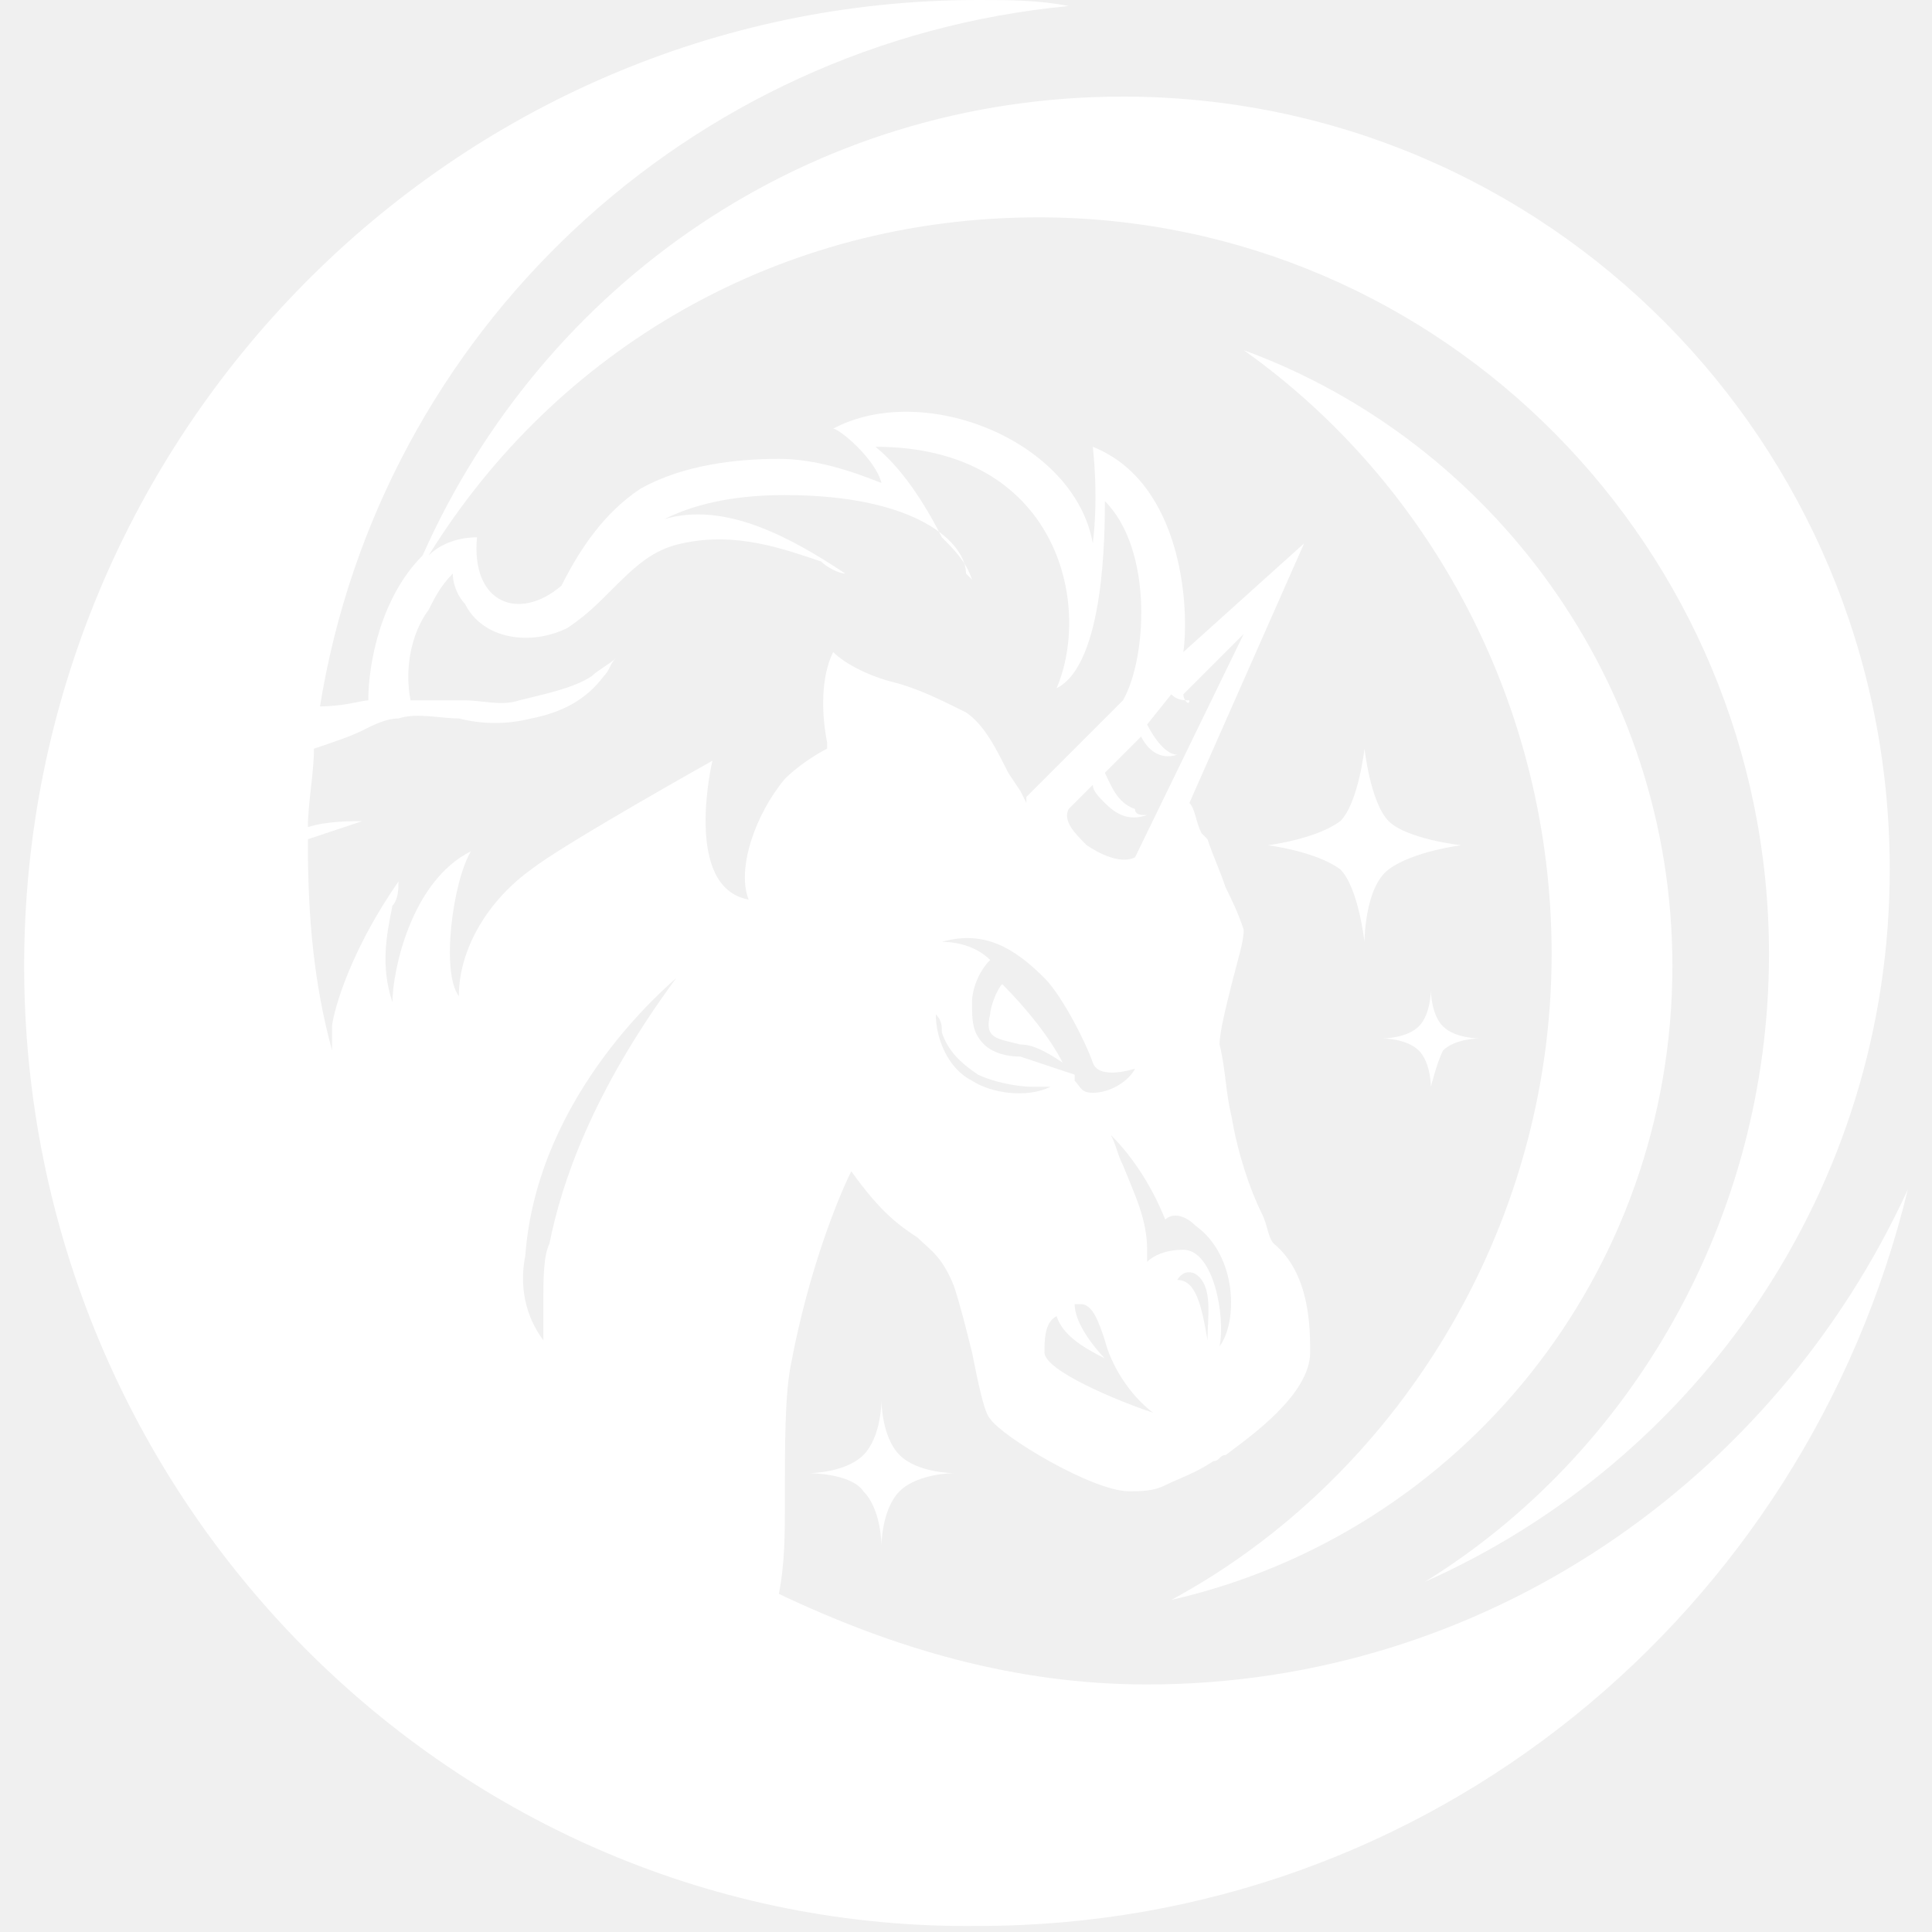
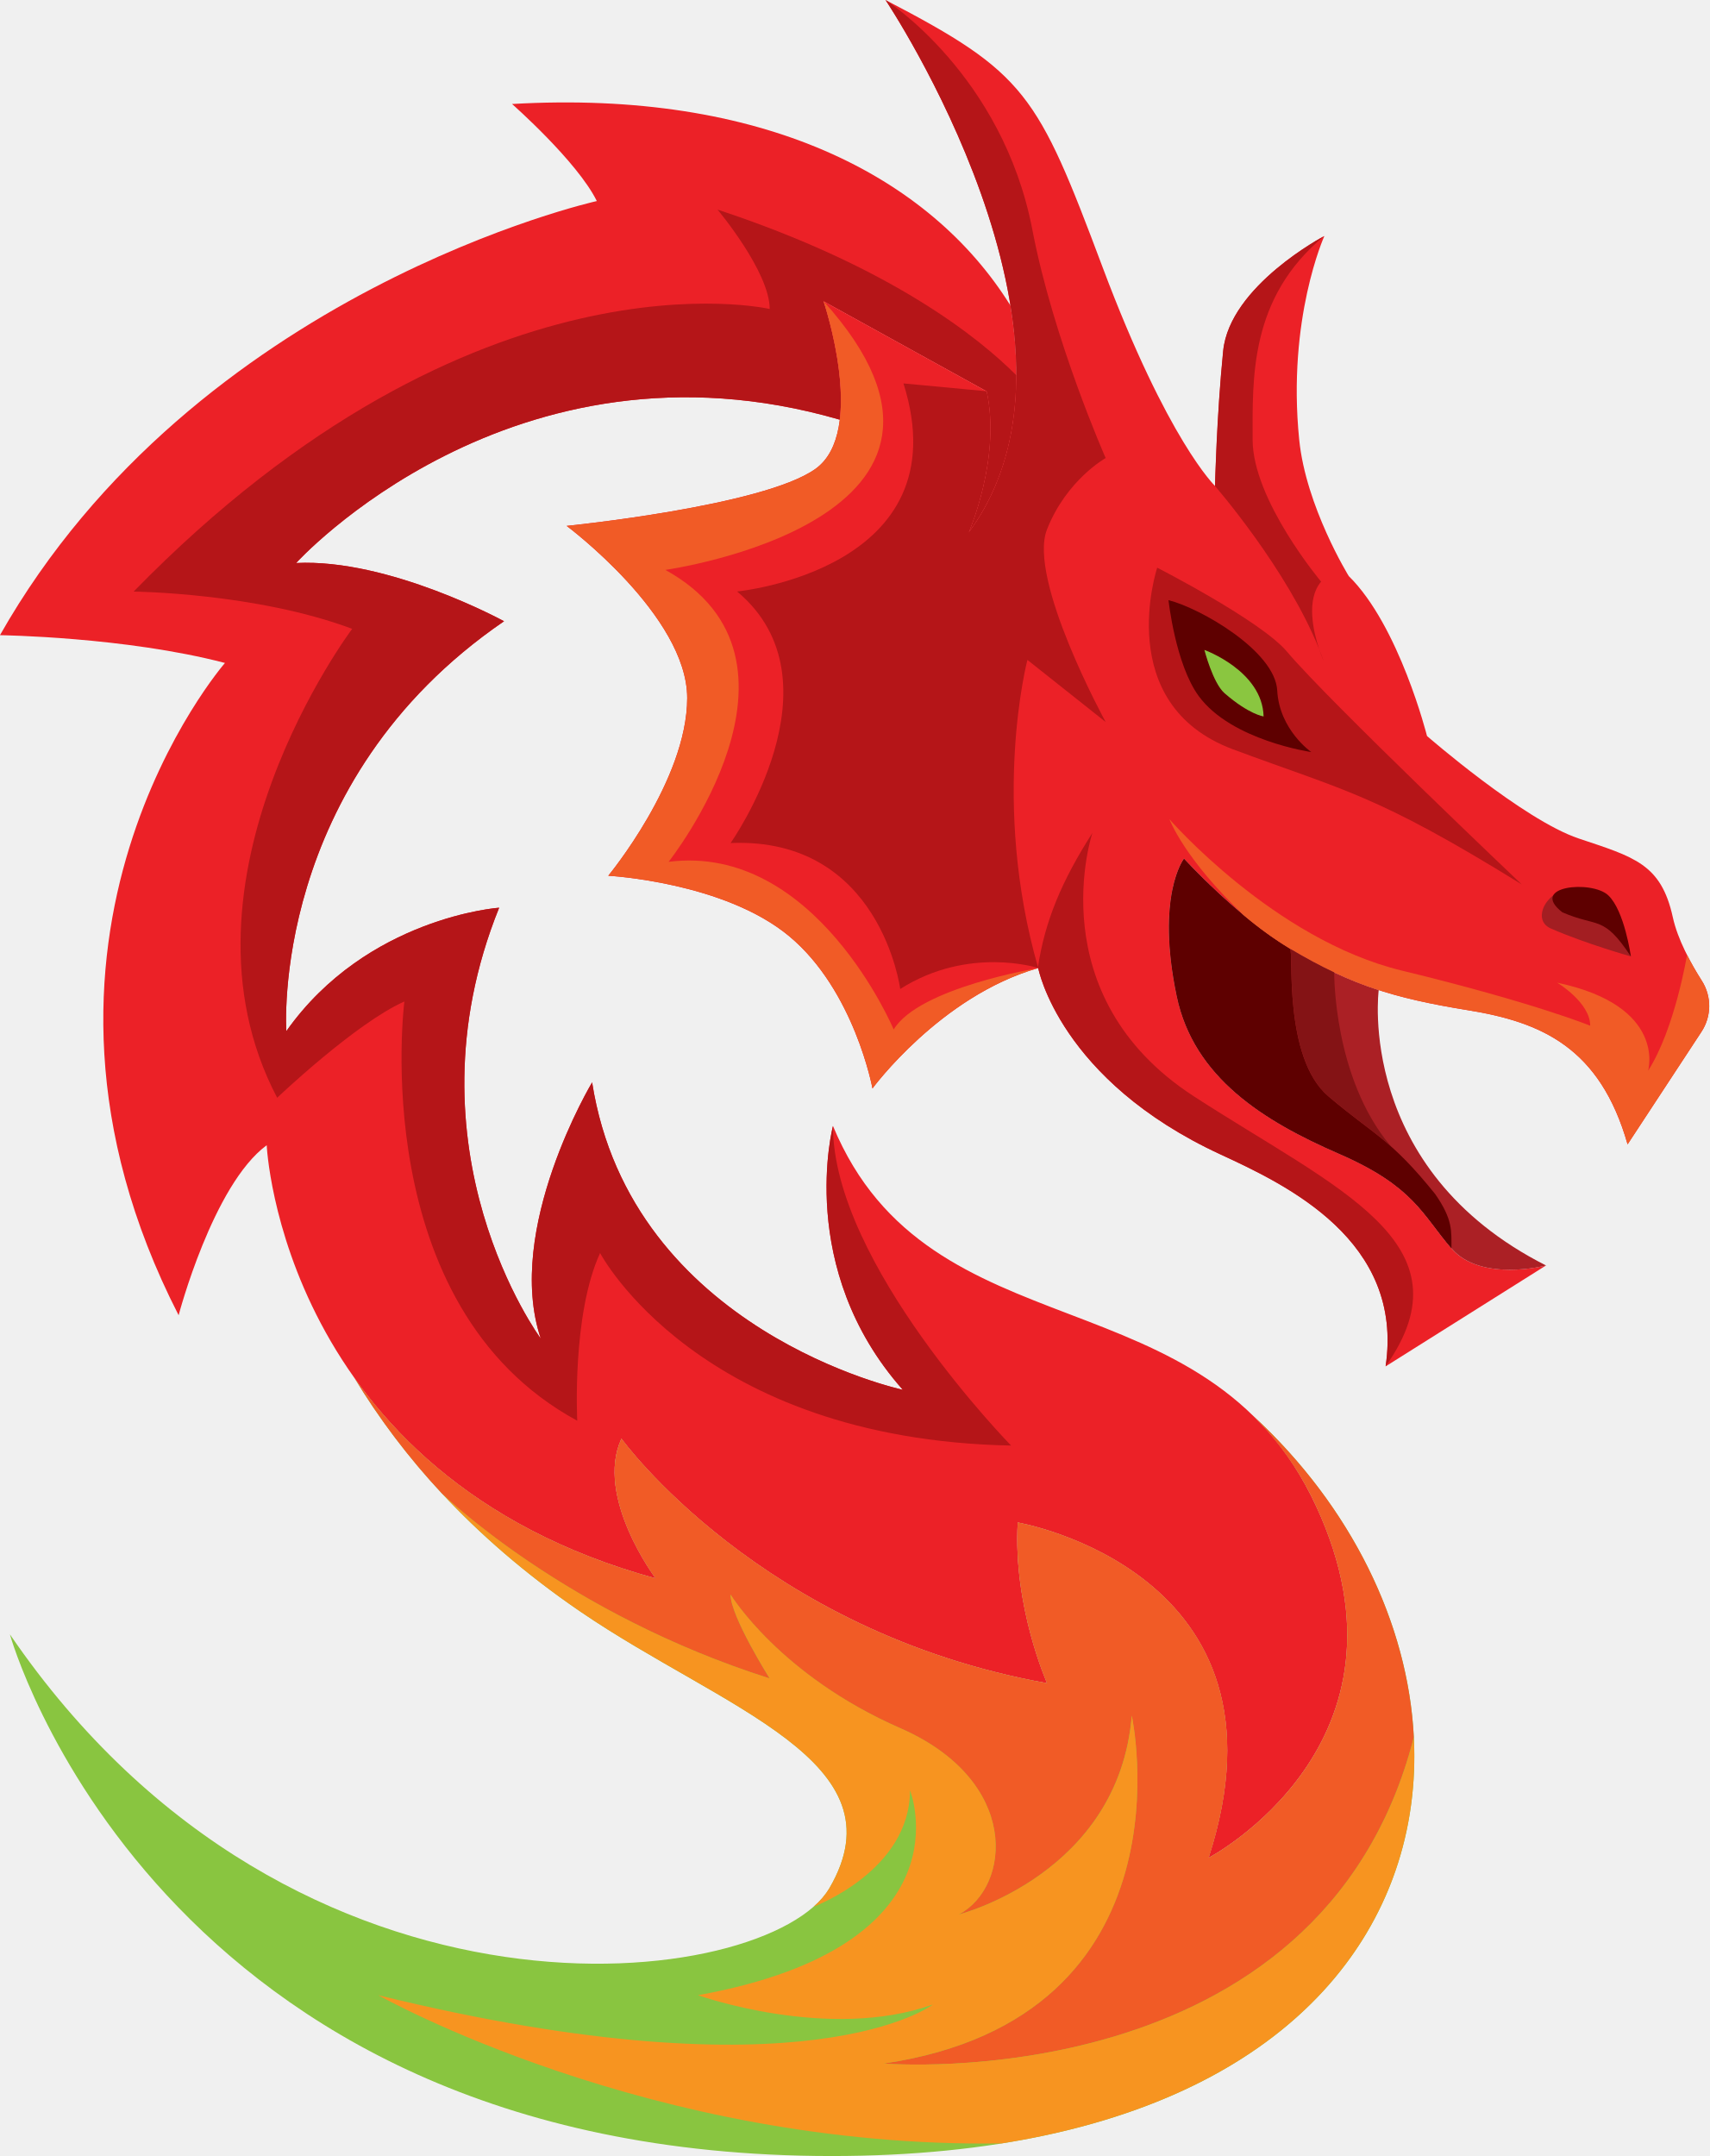
- <svg xmlns="http://www.w3.org/2000/svg" version="1.1" id="Слой_1" x="0px" y="0px" viewBox="0 0 32 32" style="enable-background:new 0 0 32 32;" xml:space="preserve">
-   <style type="text/css">
- 	.st0{fill:#FFFFFF;}
- 	.st1{fill-rule:evenodd;clip-rule:evenodd;fill:#FFFFFF;}
- </style>
-   <path class="st0" d="M17.6,17.6c-0.2-0.4-0.6-0.9-1-1.3c-0.1,0.1-0.2,0.4-0.2,0.5c-0.1,0.4,0.1,0.4,0.5,0.5  C17.1,17.3,17.3,17.4,17.6,17.6z" />
-   <path class="st1" d="M17.7,0.1C11.4,0.7,6.3,5.5,5.3,11.7c0.4,0,0.7-0.1,0.8-0.1l0,0C6.1,11,6.3,9.9,7,9.2c2-4.5,6.4-7.6,11.6-7.6  c7,0,12.7,5.7,12.7,12.8c0,5.3-3.2,9.8-7.7,11.8c3.4-2.1,5.7-6,5.7-10.4c0-6.7-5.4-12.2-12.1-12.2c-4.3,0-8,2.2-10.1,5.6  C7.3,9,7.6,8.9,7.9,8.9c-0.1,1.1,0.7,1.4,1.4,0.8c0.3-0.6,0.7-1.2,1.3-1.6c0.7-0.4,1.6-0.5,2.3-0.5c0.6,0,1.2,0.2,1.7,0.4  c-0.1-0.4-0.7-0.9-0.8-0.9c1.5-0.8,4,0.2,4.3,1.9c0.1-0.8,0-1.6,0-1.6c1.5,0.6,1.6,2.7,1.5,3.4L21.6,9l-1.9,4.3  c0.1,0.1,0.1,0.3,0.2,0.5l0.1,0.1c0.1,0.3,0.2,0.5,0.3,0.8c0.1,0.2,0.2,0.4,0.3,0.7c0,0.2-0.1,0.5-0.2,0.9c-0.1,0.4-0.2,0.8-0.2,1  c0.1,0.4,0.1,0.8,0.2,1.2c0.1,0.6,0.3,1.2,0.5,1.6c0.1,0.2,0.1,0.4,0.2,0.5c0.6,0.5,0.6,1.4,0.6,1.8v0c0,0.7-1,1.4-1.4,1.7  c-0.1,0-0.1,0.1-0.2,0.1c-0.3,0.2-0.6,0.3-0.8,0.4c-0.2,0.1-0.4,0.1-0.6,0.1c-0.6,0-2.1-0.9-2.3-1.2c-0.1-0.1-0.2-0.6-0.3-1.1  c-0.1-0.4-0.2-0.8-0.3-1.1c-0.2-0.5-0.4-0.6-0.6-0.8c-0.3-0.2-0.6-0.4-1.1-1.1c-0.2,0.4-0.7,1.6-1,3.2c-0.1,0.5-0.1,1.3-0.1,2.3  c0,0.5,0,1-0.1,1.5c1.9,0.9,3.9,1.5,6.1,1.5c5.6,0,10.4-3.4,12.6-8.2c-1.7,7-7.9,12.2-15.4,12.2C7.5,32,0.4,24.8,0.4,16  S7.5,0,16.2,0C16.7,0,17.2,0,17.7,0.1z M5.2,12.4c0,0.4-0.1,0.9-0.1,1.3c0.3-0.1,0.7-0.1,1-0.1l-0.1,0c-0.3,0.1-0.6,0.2-0.9,0.3  c0,0,0,0.1,0,0.1c0,1.2,0.1,2.3,0.4,3.4c0-0.1,0-0.2,0-0.4l0,0c0-0.1,0.2-1.1,1.1-2.4c0,0.1,0,0.3-0.1,0.4c-0.1,0.5-0.2,1,0,1.6  c0-0.5,0.3-2,1.3-2.5c-0.3,0.5-0.5,2-0.2,2.4c0-0.8,0.5-1.6,1.2-2.1c0.5-0.4,3-1.8,3-1.8c0,0-0.5,2.1,0.6,2.3  c-0.2-0.5,0.1-1.4,0.6-2c0.2-0.2,0.5-0.4,0.7-0.5c0,0,0-0.1,0-0.1c-0.1-0.5-0.1-1.1,0.1-1.5c0.2,0.2,0.6,0.4,1,0.5  c0.4,0.1,0.8,0.3,1.2,0.5c0.3,0.2,0.5,0.6,0.7,1l0.2,0.3l0.1,0.2c0,0,0-0.1,0-0.1l0,0l1.6-1.6c0.4-0.7,0.5-2.5-0.3-3.3  c0,0.5,0,2.7-0.8,3.1c0.6-1.4,0-4-3-4c0.5,0.4,0.9,1.1,1.1,1.5c0.2,0.2,0.4,0.4,0.5,0.7c0,0-0.1-0.1-0.1-0.1C16,9,15.2,8.2,13,8.2  c-0.7,0-1.4,0.1-2,0.4c1-0.3,2.1,0.3,3,0.9c-0.1,0-0.3-0.1-0.4-0.2C13,9.1,12.2,8.8,11.3,9c-0.5,0.1-0.8,0.4-1.2,0.8  c-0.2,0.2-0.4,0.4-0.7,0.6C8.8,10.7,8,10.6,7.7,10C7.6,9.9,7.5,9.7,7.5,9.5c-0.2,0.2-0.3,0.4-0.4,0.6c-0.3,0.4-0.4,1-0.3,1.5  c0.3,0,0.6,0,0.9,0c0.3,0,0.6,0.1,0.9,0c0.4-0.1,0.9-0.2,1.2-0.4c0.1-0.1,0.3-0.2,0.4-0.3c-0.1,0.1-0.1,0.2-0.2,0.3  c-0.3,0.4-0.7,0.6-1.2,0.7c-0.4,0.1-0.8,0.1-1.2,0c-0.3,0-0.7-0.1-1,0c-0.2,0-0.4,0.1-0.6,0.2C5.8,12.2,5.5,12.3,5.2,12.4z   M19.6,11.5l1-1l-1.8,3.7l0,0c-0.2,0.1-0.5,0-0.8-0.2c-0.2-0.2-0.4-0.4-0.3-0.6l0.4-0.4c0,0.1,0.1,0.2,0.2,0.3  c0.2,0.2,0.4,0.3,0.7,0.2c-0.1,0-0.2,0-0.2-0.1c-0.3-0.1-0.4-0.4-0.5-0.6l0.6-0.6c0.1,0.2,0.3,0.4,0.6,0.3c-0.2,0-0.4-0.3-0.5-0.5  l0.4-0.5c0.1,0.1,0.2,0.1,0.3,0.1C19.7,11.7,19.6,11.6,19.6,11.5z M16.3,17.3c-0.2-0.2-0.2-0.4-0.2-0.7c0-0.2,0.1-0.5,0.3-0.7  c-0.2-0.2-0.5-0.3-0.8-0.3c0.7-0.2,1.2,0.1,1.7,0.6c0.3,0.3,0.7,1.1,0.8,1.4c0.1,0.3,0.7,0.1,0.7,0.1c-0.1,0.2-0.4,0.4-0.7,0.4  c-0.2,0-0.2-0.1-0.3-0.2c0,0,0-0.1,0-0.1c-0.3-0.1-0.6-0.2-0.9-0.3C16.6,17.5,16.4,17.4,16.3,17.3z M20,22.2L20,22.2  c-0.1-0.6-0.2-1-0.5-1c0,0,0.1-0.2,0.3-0.1C20.1,21.3,20,21.8,20,22.2L20,22.2L20,22.2z M20.2,22.3c0.1-0.5-0.1-1.6-0.6-1.6  c-0.3,0-0.5,0.1-0.6,0.2L19,20.9c0-0.1,0-0.1,0-0.2c0-0.5-0.2-0.9-0.4-1.4c-0.1-0.2-0.1-0.3-0.2-0.5c0.4,0.4,0.7,0.9,0.9,1.4  c0.1-0.1,0.3-0.1,0.5,0.1C20.5,20.8,20.5,21.9,20.2,22.3z M19.1,23.4c-0.6-0.2-1.8-0.7-1.8-1c0-0.2,0-0.5,0.2-0.6  c0.1,0.3,0.4,0.5,0.8,0.7c0,0-0.5-0.5-0.5-0.9c0,0,0.1,0,0.1,0c0.2,0,0.3,0.3,0.4,0.6C18.4,22.6,18.7,23.1,19.1,23.4z M17.4,18  c-0.4,0.2-1,0.1-1.3-0.1c-0.4-0.2-0.6-0.7-0.6-1.1c0.1,0.1,0.1,0.2,0.1,0.3c0.1,0.3,0.3,0.5,0.6,0.7c0.2,0.1,0.6,0.2,0.9,0.2  C17.2,18,17.3,18,17.4,18z M9,21.5c0,0.3,0,0.5,0,0.7c-0.3-0.4-0.4-0.9-0.3-1.4c0.2-2.7,2.4-4.5,2.5-4.6c-1.4,1.9-1.9,3.4-2.1,4.4  C9,20.8,9,21.2,9,21.5z" />
-   <path class="st0" d="M25.7,15.8c0,4.6-2.6,8.7-6.3,10.7c4.8-1.1,8.3-5.4,8.3-10.5c0-4.7-3-8.7-7.1-10.2C23.7,8,25.7,11.7,25.7,15.8z  " />
-   <path class="st0" d="M22.6,15.6c0,0-0.1-0.9-0.4-1.2C21.8,14.1,21,14,21,14s0.8-0.1,1.2-0.4c0.3-0.3,0.4-1.2,0.4-1.2  s0.1,0.9,0.4,1.2c0.3,0.3,1.2,0.4,1.2,0.4s-0.8,0.1-1.2,0.4C22.6,14.7,22.6,15.6,22.6,15.6z" />
-   <path class="st0" d="M14.3,24.7c0.3,0.3,0.3,0.9,0.3,0.9s0-0.6,0.3-0.9c0.3-0.3,0.9-0.3,0.9-0.3s-0.6,0-0.9-0.3s-0.3-0.9-0.3-0.9  s0,0.6-0.3,0.9c-0.3,0.3-0.9,0.3-0.9,0.3S14.1,24.4,14.3,24.7z" />
-   <path class="st0" d="M23.7,18c0,0,0-0.4-0.2-0.6c-0.2-0.2-0.6-0.2-0.6-0.2s0.4,0,0.6-0.2c0.2-0.2,0.2-0.6,0.2-0.6s0,0.4,0.2,0.6  c0.2,0.2,0.6,0.2,0.6,0.2s-0.4,0-0.6,0.2C23.8,17.6,23.7,18,23.7,18z" />
+ <svg xmlns="http://www.w3.org/2000/svg" id="Dragon" viewBox="0 0 1310.61 1653.06">
+   <defs>
+     <style>.cls-1{fill:#89c540;}.cls-2{fill:#ec2127;}.cls-3{fill:#f15b26;}.cls-4{fill:#f79420;}.cls-5{fill:#b51518;}.cls-6{fill:#ab2025;}.cls-7{fill:#a31e22;}.cls-8{fill:#5e0000;}.cls-9{fill:#8ac640;}.cls-10{fill:#841315;}</style>
+   </defs>
+   <path class="cls-1" d="M1306.18,1241.48a238.12,238.12,0,0,1,48.08,69.08c84.41,182.14-82.53,269.63-82.53,269.63,71.28-219.63-146.31-257.13-146.31-257.13-3.76,64.28,22.51,123.21,22.51,123.21C928.46,1407,821.54,1258.78,821.54,1258.78c-20.64,44.64,26.26,107.14,26.26,107.14-116.51-31.9-187.58-92.64-230.9-153.54,33.59,55.68,87.46,120.55,173.51,179.23,109.25,74.5,247.36,114.51,190.57,211.79-45.76,78.39-408.92,126.79-628.39-194.63,0,0,110.68,400,630.27,400C1478.81,1808.75,1521.87,1441.09,1306.18,1241.48Z" transform="translate(-345 -155.69)" />
+   <path class="cls-2" d="M983.72,1019s-29,109.19,53.53,202.27c0,0-208.21-44.64-238.22-235.71,0,0-67.53,112.5-39.39,196.42,0,0-106.92-144.63-31.89-330.34,0,0-101.29,7.14-163.19,94.64,0,0-13.13-191.06,166.94-314.27,0,0-88.16-48.22-159.44-44.65,0,0,165.57-182.86,416.88-109.87,4.85-39.6-12.45-90.85-12.45-90.85l125.06,69.05C1112.8,506.89,1087.79,564,1087.79,564c37.08-50.13,41.93-112.84,32.07-173.95-62.08-99.86-191-165.65-382.23-154.62,0,0,50,44,65,74.41,0,0-307.64,68.45-457.66,332.86,0,0,95.92,1.25,172.53,21.3,0,0-183.72,210.83-35.53,500.11,0,0,26.27-100,67.54-130.35,0,0,11.26,253.56,298.26,332.13,0,0-46.9-62.5-26.26-107.14,0,0,106.92,148.2,326.39,187.49,0,0-26.27-58.93-22.51-123.21,0,0,217.59,37.5,146.31,257.13,0,0,166.94-87.49,82.53-269.63S1057.78,1197.37,983.72,1019Z" transform="translate(-345 -155.69)" />
+   <path class="cls-3" d="M1306.18,1241.48a238.12,238.12,0,0,1,48.08,69.08c84.41,182.14-82.53,269.63-82.53,269.63,71.28-219.63-146.31-257.13-146.31-257.13-3.76,64.28,22.51,123.21,22.51,123.21C928.46,1407,821.54,1258.78,821.54,1258.78c-20.64,44.64,26.26,107.14,26.26,107.14-116.51-31.9-187.58-92.64-230.9-153.54A536.58,536.58,0,0,0,684,1300.92c.08.08,93.68,91.71,251.18,141.69,0,0-30-47.62-30-64.28,0,0,37.52,61.9,130.06,102.38s85,121.43,45,142.86c0,0,122.56-31,132.56-152.39,0,0,50,231-190.09,266.67,0,0,335,28.25,406.37-250.16C1424.73,1400.31,1381.05,1310.77,1306.18,1241.48Z" transform="translate(-345 -155.69)" />
+   <path class="cls-4" d="M1428.72,1481.32c.11,1.63.22,3.26.31,4.88C1428.94,1484.58,1428.83,1483,1428.72,1481.32Z" transform="translate(-345 -155.69)" />
+   <path class="cls-4" d="M1427.8,1470.91c0-.14,0-.28,0-.42h0C1427.76,1470.64,1427.79,1470.77,1427.8,1470.91Z" transform="translate(-345 -155.69)" />
+   <path class="cls-4" d="M1428,1473c.19,1.84.36,3.67.51,5.51C1428.36,1476.69,1428.19,1474.86,1428,1473Z" transform="translate(-345 -155.69)" />
+   <path class="cls-4" d="M673.85,1289.7h0l.16.18Z" transform="translate(-345 -155.69)" />
+   <path class="cls-4" d="M680.84,1297.44l-1.54-1.67Z" transform="translate(-345 -155.69)" />
+   <path class="cls-4" d="M1429.11,1487.76c-71.4,278.34-406.35,250.09-406.35,250.09,240.11-35.71,190.09-266.67,190.09-266.67-10,121.43-132.56,152.39-132.56,152.39,40-21.43,47.52-102.39-45-142.86s-130.06-102.38-130.06-102.38c0,16.66,30,64.28,30,64.28-153.73-48.78-246.57-137.23-251-141.51,28.38,30.44,63.28,61.24,106.19,90.51,109.25,74.5,247.36,114.51,190.57,211.79a58.62,58.62,0,0,1-12.09,14.18s73.88-27.35,73.88-89.25c0,0,47.52,119.05-162.57,157.14,0,0,100,35.72,180.08,7.15,0,0-95,73.8-425.2-7.15,0,0,208.17,117.71,478,113.63C1342,1762.6,1436.13,1628,1429.11,1487.76Z" transform="translate(-345 -155.69)" />
+   <path class="cls-5" d="M983.72,1019s-29,109.19,53.53,202.27c0,0-208.21-44.64-238.22-235.71,0,0-67.53,112.5-39.39,196.42,0,0-106.92-144.63-31.89-330.34,0,0-101.29,7.14-163.19,94.64,0,0-13.13-191.06,166.94-314.27,0,0-88.16-48.22-159.44-44.65,0,0,165.57-182.86,416.88-109.87,4.85-39.6-12.45-90.85-12.45-90.85l125.06,69.05C1112.8,506.89,1087.79,564,1087.79,564c26.3-35.56,36.37-77.44,36.5-120.59-27.86-28-95.48-82.94-229.09-127,0,0,40,47.62,40,76.19,0,0-225.1-52.38-487.73,216.67,0,0,93.83.93,167.58,28.57,0,0-145.06,192.86-57.52,359.53,0,0,60-57.14,97.54-73.81,0,0-30,233.34,132.56,321.43,0,0-4.27-81.22,17.51-128.57,0,0,75,142.86,315.15,147.62C1120.31,1264,983.6,1124.6,983.72,1019Z" transform="translate(-345 -155.69)" />
+   <path class="cls-2" d="M1593,1033.08l56.59-86.21a36,36,0,0,0,.3-39.28c-8.43-13.26-18.48-31.61-22.19-48.6-9-41.11-29.7-46.15-72.22-60.43S1439.21,720,1439.21,720s-21.26-84.53-60-122.62c0,0-32.85-53.18-38-104.63-9.38-92.86,19.29-156.09,19.29-156.09s-72.53,38.09-77.54,88.09-6.25,103.58-6.25,103.58-36.27-34.53-86.29-167.86S1131.56,211.65,1024,155.69c0,0,173.83,259.53,63.78,408.34,0,0,25-57.14,13.76-108.33L976.49,386.65s33.77,100-6.25,128.57S779.5,558.91,779.5,558.91s92.43,68.89,92.43,132-60.52,136.23-60.52,136.23,88.8,4.76,138.82,46.43S1014,990.23,1014,990.23s52-70.86,127.07-92.29c0,0,16.23,85.85,140,143,50.55,23.33,140.68,66.07,126.4,162.39l123-77.38s-50,13.1-72.53-13.09-28.77-47.62-86.3-72.62S1260.47,982,1247.34,919.5c-16.25-77.36,5.53-105.47,5.53-105.47s41.5,45.46,81.29,69.05c46.06,27.32,78.35,37.75,136.4,47.14C1526.92,939.33,1571.85,958.79,1593,1033.08Z" transform="translate(-345 -155.69)" />
+   <path class="cls-6" d="M1402.18,914.81h0c-22.76-7.37-43.43-17.14-68-31.73-39.79-23.59-81.29-69-81.29-69s-21.78,28.1-5.53,105.46c13.13,62.5,66.81,95.73,124.33,120.73s63.78,46.43,86.3,72.62,72.53,13.09,72.53,13.09C1384.1,1052,1402.18,914.81,1402.18,914.81Z" transform="translate(-345 -155.69)" />
+   <path class="cls-7" d="M1595.53,889s-33.68-9.41-61.19-21.32S1566.14,793.57,1595.53,889Z" transform="translate(-345 -155.69)" />
+   <path class="cls-8" d="M1595.53,889s-4.79-34.9-17.3-46.81-61.47-7.27-35.21,13C1570.53,867.1,1574.27,856.89,1595.53,889Z" transform="translate(-345 -155.69)" />
+   <path class="cls-5" d="M1331.75,655.23c-19.92-23.61-99.41-64.28-99.41-64.28s-34.88,104.63,58.14,139.28c86.29,32.14,108.8,33.92,221.35,103.56C1511.83,833.79,1364.08,693.55,1331.75,655.23Z" transform="translate(-345 -155.69)" />
+   <path class="cls-8" d="M1350.48,732.31s-24.49-16.93-26.12-47.2S1265.48,622,1241,615.84c0,0,5.25,49.09,23.18,73.56C1289.22,723.54,1350.48,732.31,1350.48,732.31Z" transform="translate(-345 -155.69)" />
+   <path class="cls-5" d="M1132.81,661.65l60,47.62s-60-109.52-45-147.62,45-54.76,45-54.76-39.92-90.22-56.17-174.86C1113.78,212.76,1024,155.7,1024,155.7S1197.84,415.22,1087.79,564c0,0,25-57.14,13.76-108.33l-63.78-6c45,142.86-127.56,159.53-127.56,159.53,82.54,69.05-5,192.86-5,192.86,115-4.76,130.06,111.91,130.06,111.91,52.52-33.34,105.81-16.1,105.81-16.1C1104.32,769.94,1132.81,661.65,1132.81,661.65Z" transform="translate(-345 -155.69)" />
+   <path class="cls-5" d="M1356.52,653.4c1.81,5.45,3.37,9,3.37,9Q1358.33,657.9,1356.52,653.4Z" transform="translate(-345 -155.69)" />
+   <path class="cls-5" d="M1282.88,424.75c-5,50-6.25,103.57-6.25,103.57s55.24,63.45,79.89,125.08c-4.4-13.28-10.24-38,1.49-51.74,0,0-52.52-62.5-52.52-108.92s-2.69-108.61,54.93-156.09C1360.42,336.65,1287.89,374.75,1282.88,424.75Z" transform="translate(-345 -155.69)" />
+   <path class="cls-9" d="M1268.51,654s44.48,16,45.4,51c0,0-11.12-1.4-30-17.85C1275,679.28,1268.51,654,1268.51,654Z" transform="translate(-345 -155.69)" />
+   <path class="cls-8" d="M1445.46,1071.18c-34.65-43-46.8-45.13-81.82-74.89s-26.49-111.43-29.48-113.21c-39.79-23.59-81.29-69-81.29-69s-21.78,28.1-5.53,105.46c13.13,62.5,66.81,95.73,124.33,120.73s63.78,46.43,86.3,72.62C1457.86,1099.53,1459.24,1091,1445.46,1071.18Z" transform="translate(-345 -155.69)" />
+   <path class="cls-3" d="M1649.62,946.88a36,36,0,0,0,.3-39.29c-3.69-5.8-7.69-12.57-11.33-19.78h0s-9.21,56.69-29.85,88.83c0,0,14.7-49.66-69.71-67.51,0,0,25.32,15.14,25.32,33,0,0-43.68-17.86-144.43-42.26-98-23.73-178.21-116.07-178.21-116.07s11.16,30.25,57.36,74a281.88,281.88,0,0,0,35.09,25.31c46.06,27.32,78.35,37.75,136.4,47.14,56.36,9.11,101.29,28.57,122.47,102.86Z" transform="translate(-345 -155.69)" />
+   <path class="cls-5" d="M1260.47,996.29c-119.57-77.53-77.83-202-77.83-202-23.45,36.78-36.48,67.41-41.87,103.7l.31-.09s16.23,85.85,140,143c50.55,23.33,140.68,66.07,126.4,162.39C1474.31,1108.78,1370.56,1067.67,1260.47,996.29Z" transform="translate(-345 -155.69)" />
+   <polygon class="cls-10" points="1083.19 895.31 1083.19 895.31 1083.19 895.3 1083.19 895.31" />
+   <path class="cls-10" d="M1324.54,877l-2.53-1.71Z" transform="translate(-345 -155.69)" />
+   <path class="cls-10" d="M1330.81,881l-1.6-1Z" transform="translate(-345 -155.69)" />
+   <path class="cls-10" d="M1327.58,879l-2.12-1.39Z" transform="translate(-345 -155.69)" />
+   <path class="cls-10" d="M1363.64,996.29c20.84,17.71,33.58,25.63,47.79,38.2-44.28-52.42-43.37-133.22-43.37-133.22-10.83-5.11-21.9-11.07-33.9-18.19C1337.15,884.86,1328.63,966.52,1363.64,996.29Z" transform="translate(-345 -155.69)" />
+   <path class="cls-3" d="M970.24,515.22c-40,28.57-190.74,43.69-190.74,43.69s92.43,68.89,92.43,132-60.52,136.23-60.52,136.23,88.8,4.76,138.82,46.43S1014,990.23,1014,990.23s51.89-70.67,126.76-92.2c0,0-91.09,14.93-110.5,47,0,0-60-142.86-172.58-128.57,0,0,122.55-154.77-2.51-223.82,0,0,272.63-38.09,121.31-206C976.49,386.65,1010.26,486.65,970.24,515.22Z" transform="translate(-345 -155.69)" />
</svg>
